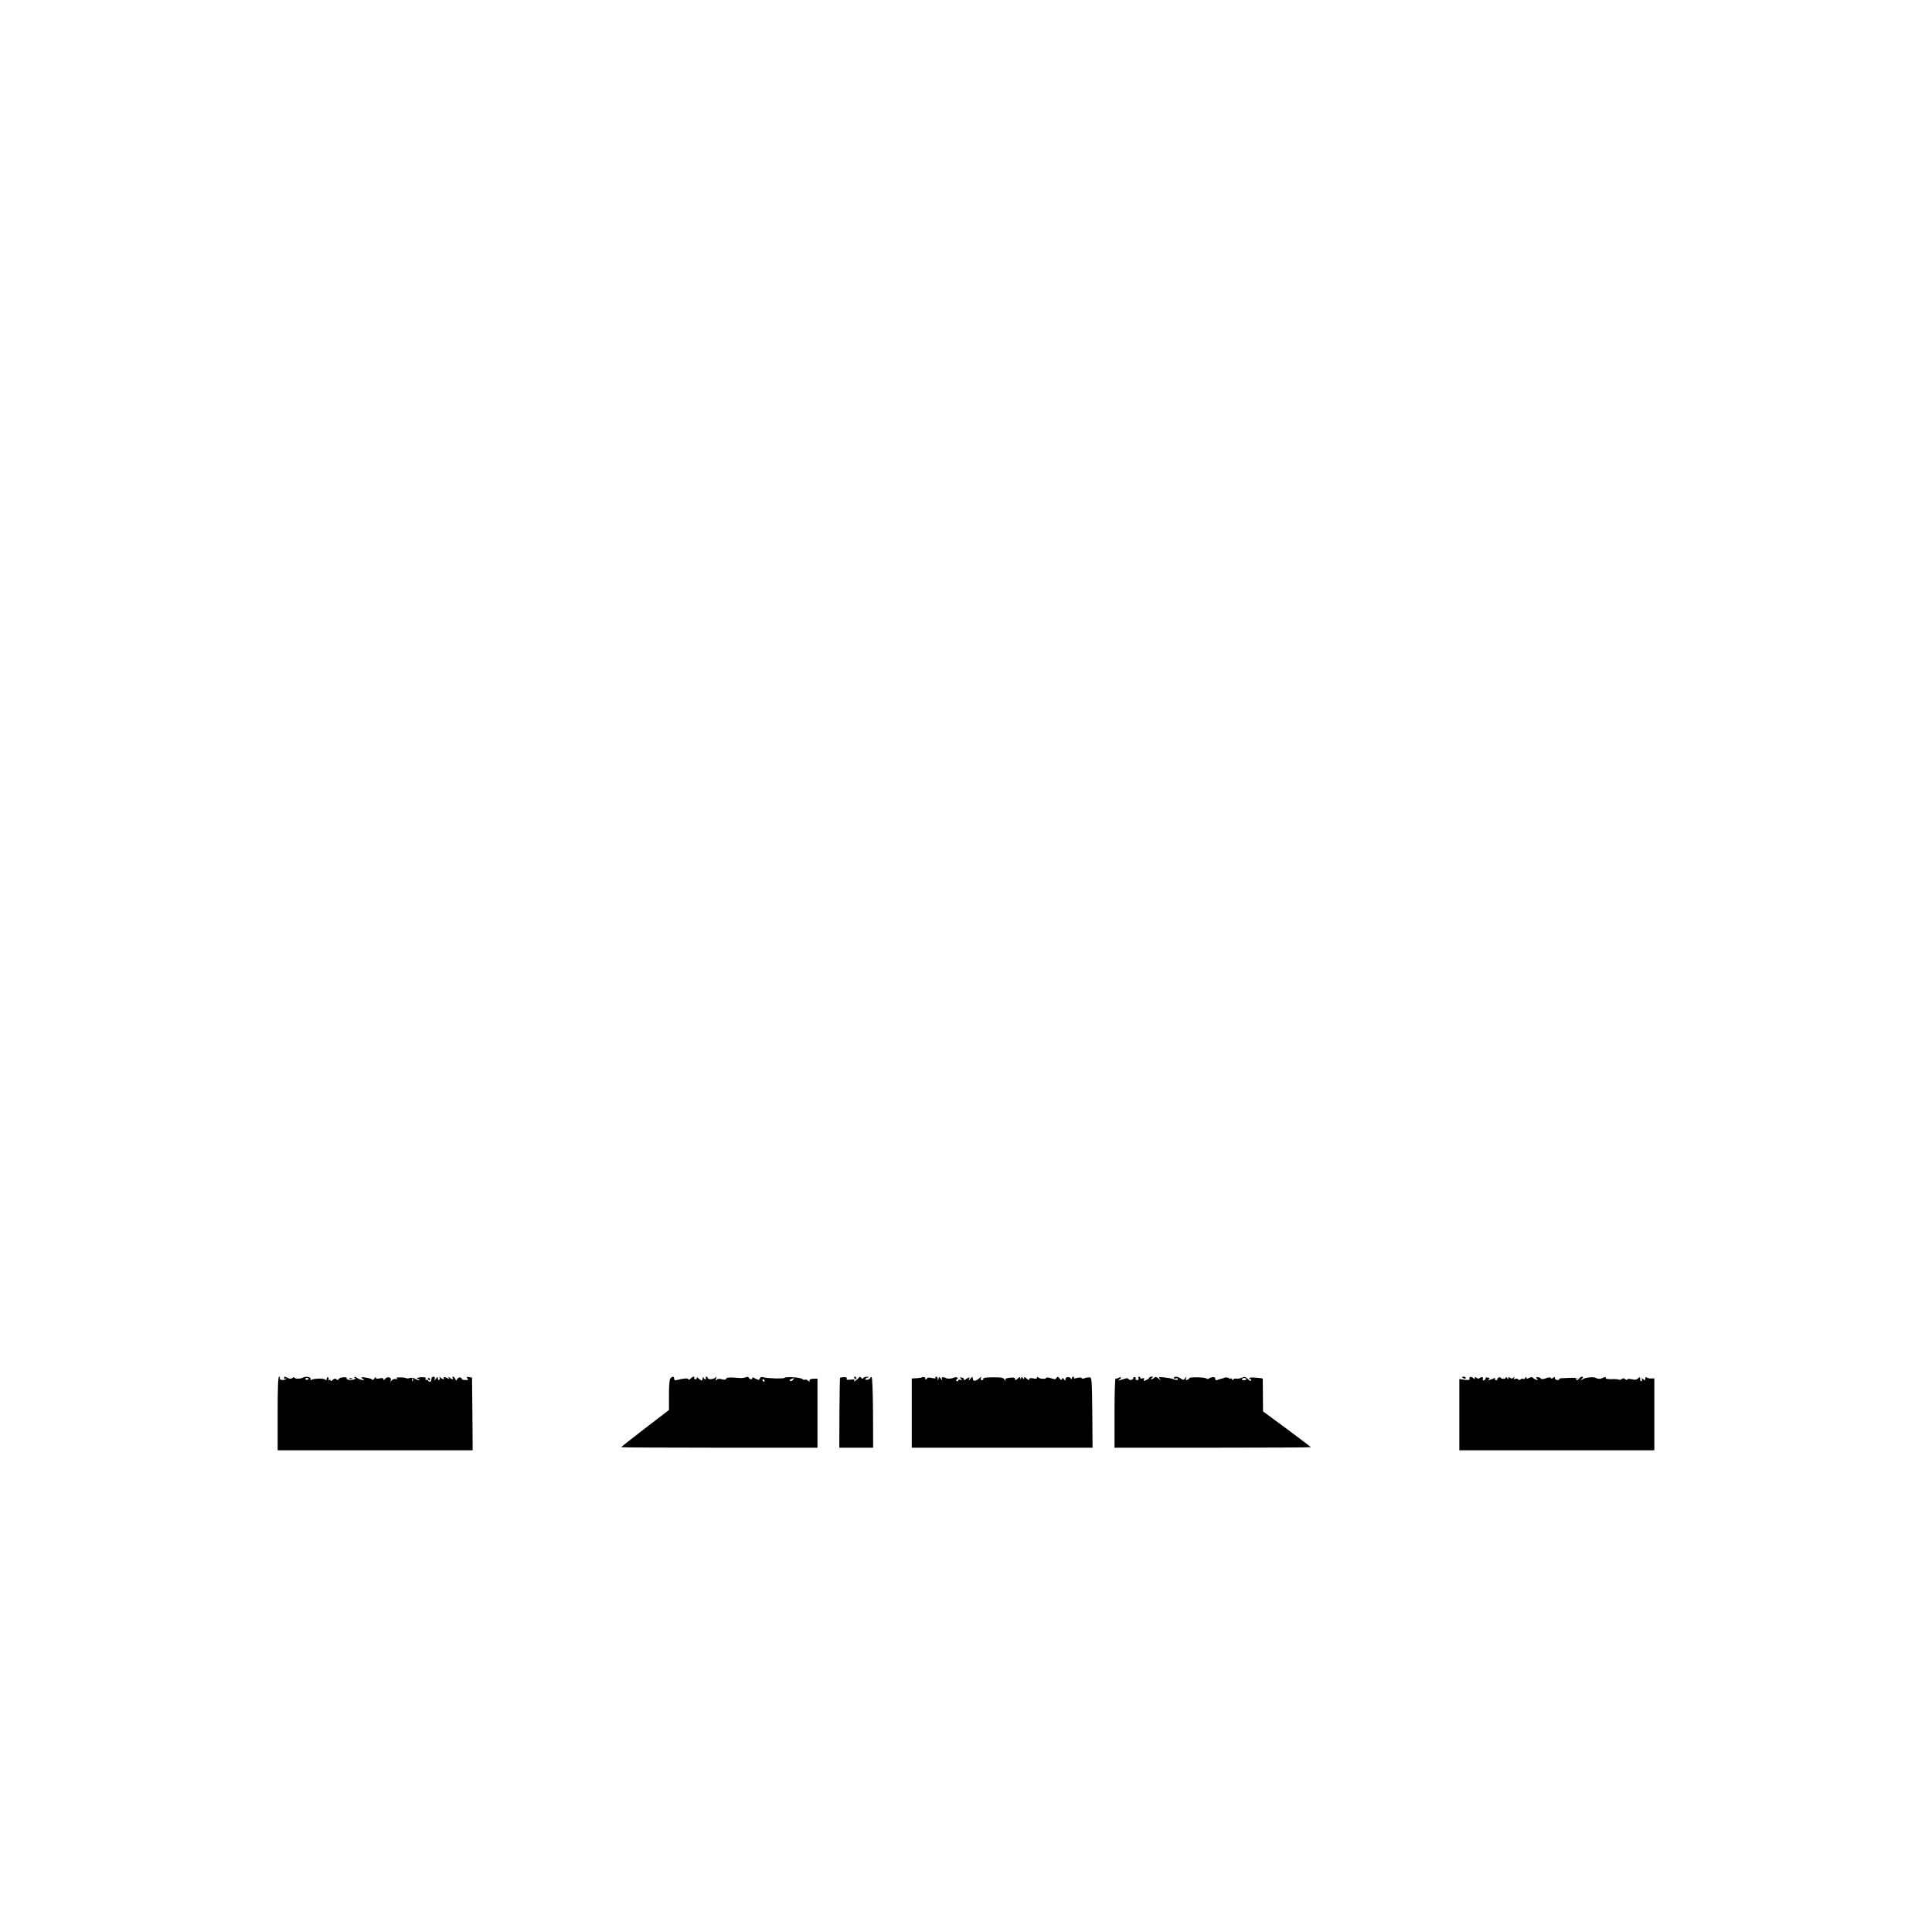
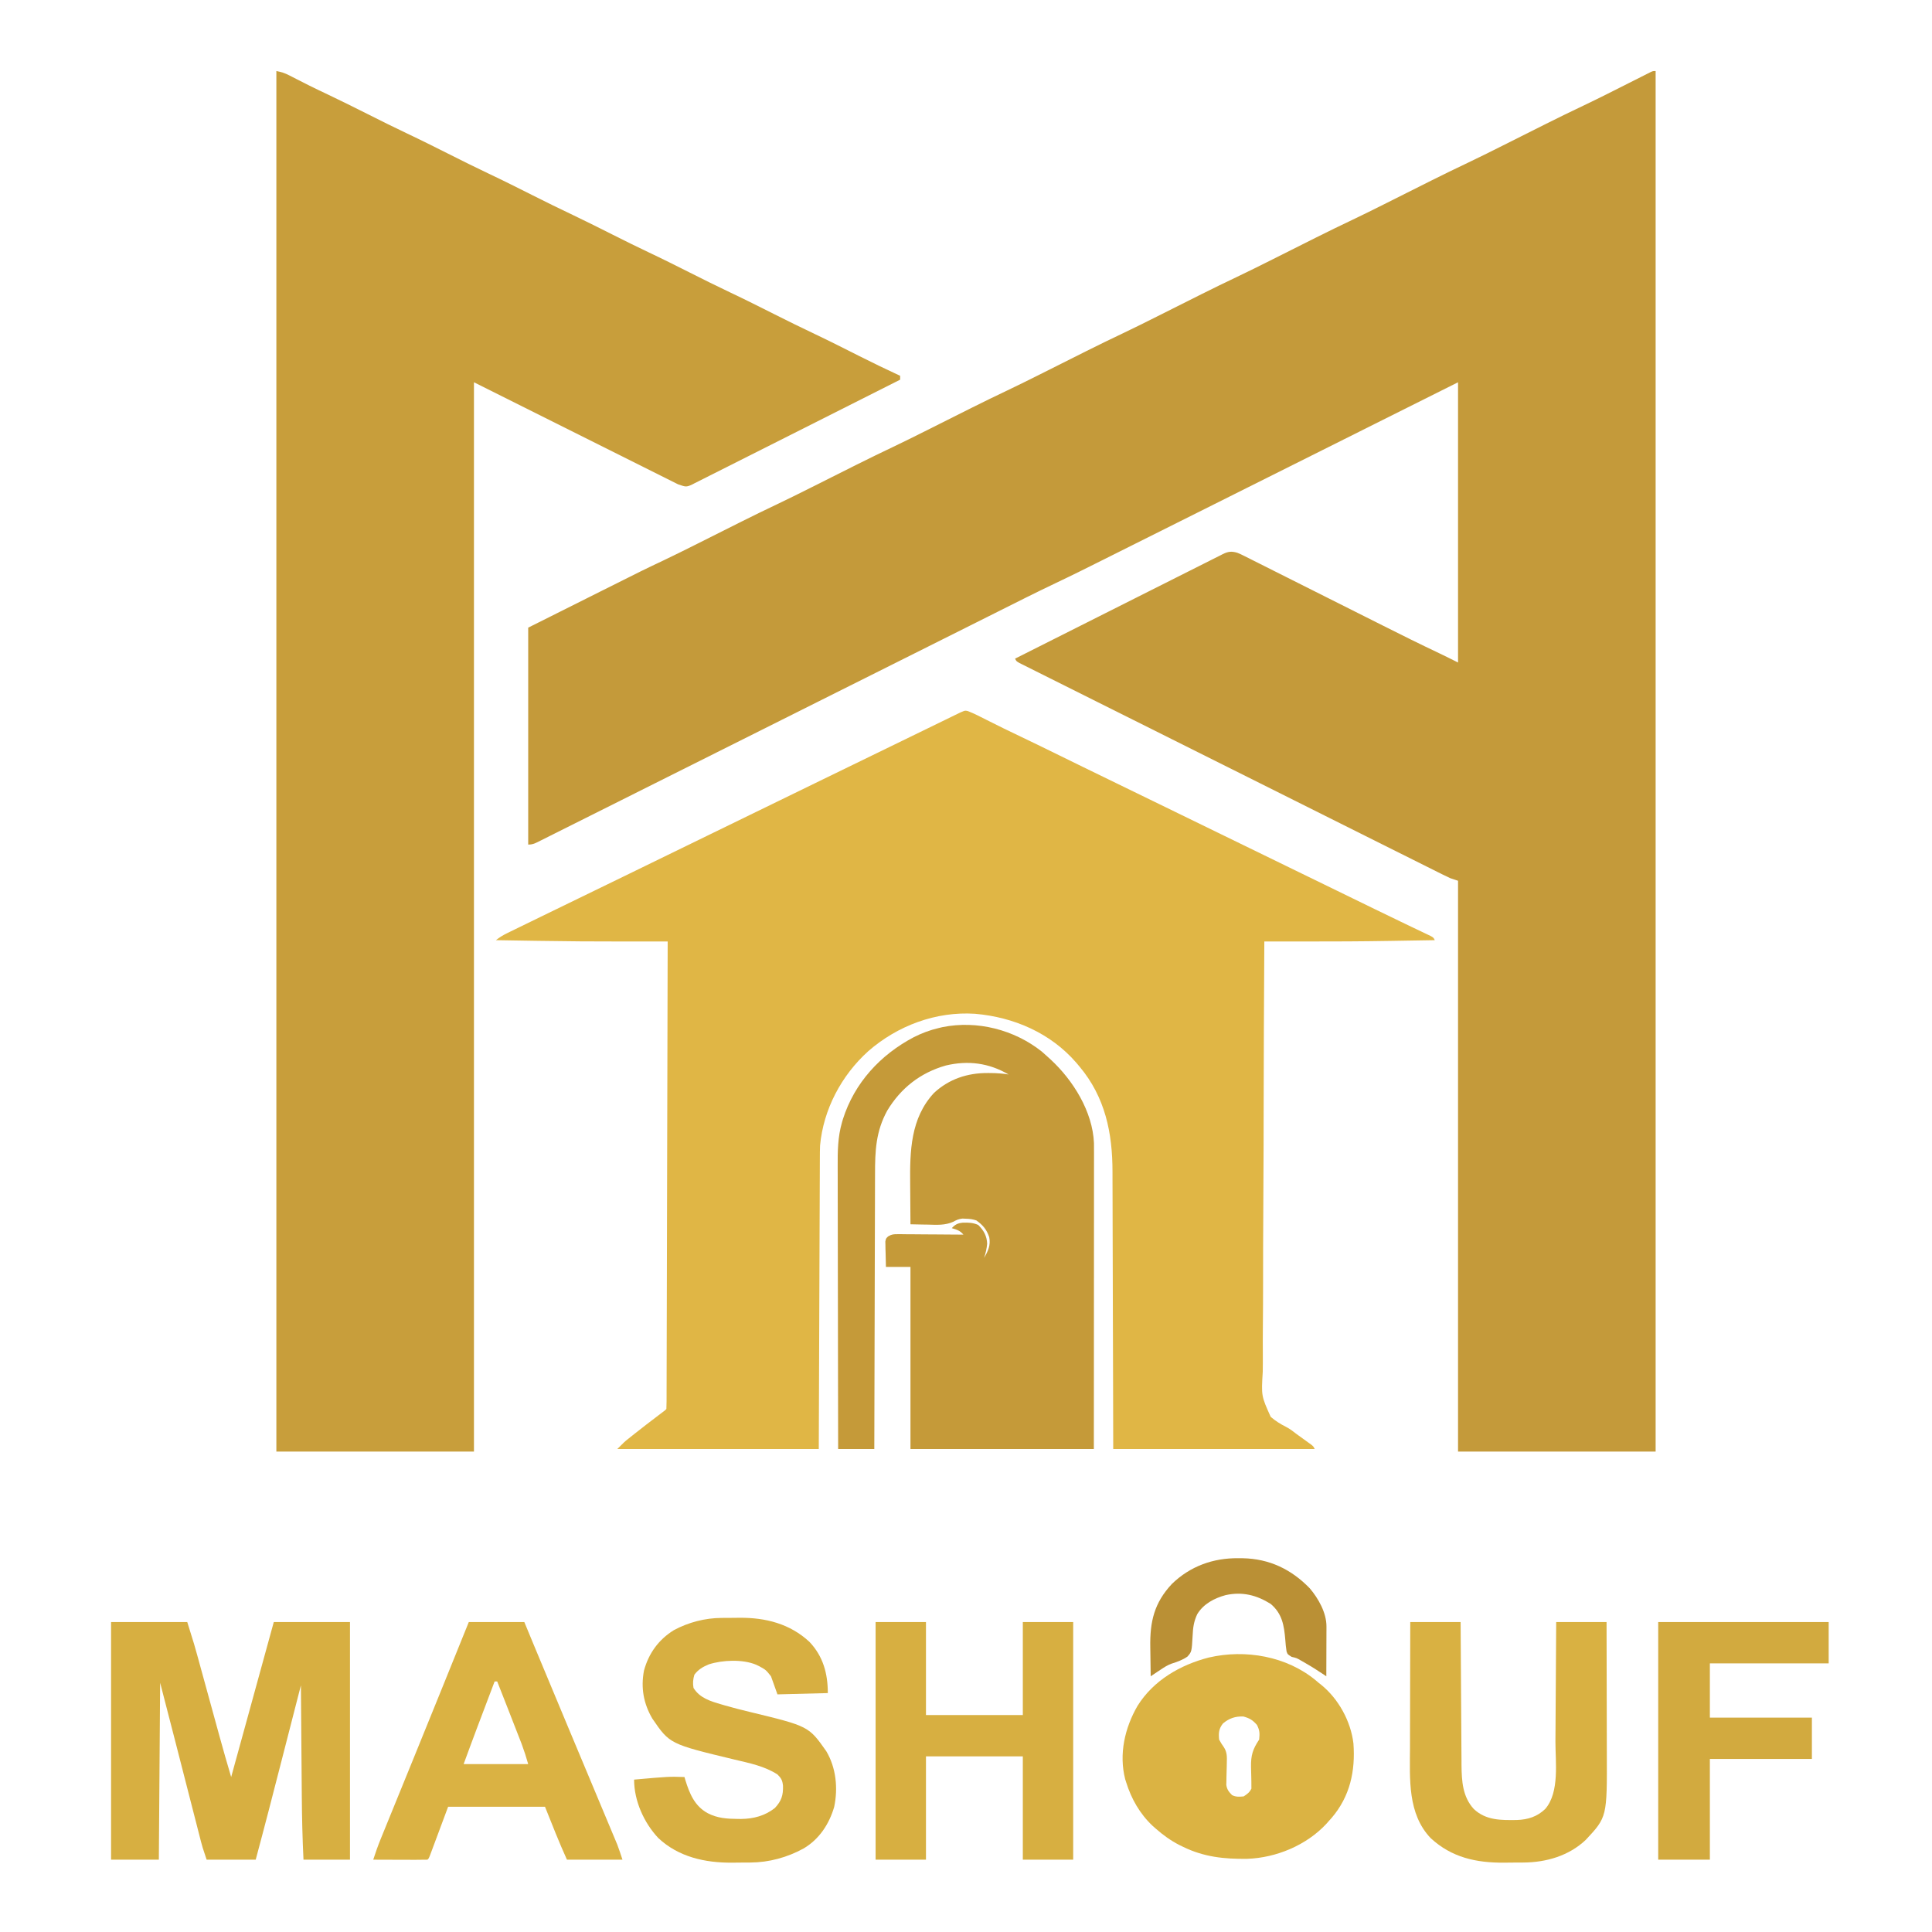
- <svg xmlns="http://www.w3.org/2000/svg" version="1.0" width="1496pt" height="1496pt" viewBox="0 0 1496 1496" preserveAspectRatio="xMidYMid meet">
-   <g transform="translate(0,1496) scale(0.1,-0.1)" fill="#000000" stroke="none">
-     <path d="M2150 4015 l0 -285 755 0 755 0 -2 282 -3 281 -24 4 c-19 3 -21 1 -12 -10 9 -12 6 -14 -18 -13 -16 1 -27 4 -25 7 2 4 -3 9 -11 13 -8 3 -19 -2 -24 -12 -9 -16 -10 -16 -16 1 -4 9 -11 17 -17 17 -5 0 -6 -4 -3 -10 9 -14 -8 -12 -24 3 -11 10 -12 9 -6 -2 6 -10 4 -12 -6 -5 -20 12 -40 14 -33 3 8 -13 -10 -11 -25 4 -10 8 -12 8 -7 0 3 -6 2 -14 -4 -18 -5 -3 -10 2 -10 11 0 16 -1 16 -15 -2 -13 -16 -14 -16 -9 -1 4 11 1 17 -10 17 -9 0 -16 -8 -16 -20 0 -21 -15 -27 -25 -10 -4 6 -11 8 -16 5 -5 -3 -6 0 -3 8 4 10 -4 14 -31 13 -19 -1 -35 -4 -35 -8 0 -5 5 -8 12 -8 6 0 8 -3 5 -6 -4 -4 -17 0 -29 8 -14 9 -31 12 -43 8 -11 -4 -24 -5 -29 -2 -15 9 -87 9 -74 0 9 -6 7 -8 -7 -6 -11 2 -26 -3 -33 -12 -11 -13 -11 -13 -6 1 8 24 -27 34 -43 13 -9 -12 -13 -13 -13 -5 0 10 -9 12 -30 8 -20 -5 -30 -3 -30 6 0 6 -5 4 -11 -7 -6 -10 -14 -14 -18 -9 -3 6 -25 13 -49 16 -39 5 -41 4 -25 -8 17 -13 16 -14 -6 -10 -12 2 -29 10 -37 16 -8 7 -17 9 -21 5 -3 -3 0 -6 8 -7 8 0 3 -5 -10 -10 -26 -10 -65 -3 -56 11 2 4 -10 7 -27 5 -18 -1 -34 -8 -36 -14 -3 -9 -8 -9 -17 -1 -9 8 -17 6 -29 -5 -9 -10 -16 -12 -16 -5 0 6 -5 8 -12 4 -6 -4 -8 -3 -4 4 3 6 2 13 -4 17 -5 3 -10 -1 -10 -11 0 -12 -3 -14 -13 -6 -13 11 -87 9 -106 -3 -6 -3 -9 0 -6 7 6 15 -39 23 -58 11 -17 -11 -67 -11 -67 0 0 5 -6 4 -14 -2 -11 -9 -20 -9 -35 -2 -25 14 -31 14 -31 0 0 -5 6 -7 13 -3 6 4 8 3 4 -2 -13 -14 -56 -13 -50 3 3 7 0 13 -6 13 -8 0 -11 -83 -11 -285z m240 271 c0 -11 -19 -15 -25 -6 -3 5 1 10 9 10 9 0 16 -2 16 -4z m807 -18 c-3 -8 -6 -5 -6 6 -1 11 2 17 5 13 3 -3 4 -12 1 -19z" />
-     <path d="M5192 4288 c-8 -8 -12 -51 -12 -129 l0 -117 -185 -142 c-102 -78 -185 -144 -185 -146 0 -2 342 -4 760 -4 l760 0 0 268 0 267 -32 -1 c-21 -1 -32 -6 -30 -15 3 -10 0 -10 -13 1 -8 7 -18 10 -22 7 -3 -4 -13 -1 -21 5 -15 13 -130 20 -137 9 -5 -8 -133 -5 -162 4 -16 5 -25 3 -29 -9 -5 -14 -9 -14 -36 0 -17 9 -27 11 -24 5 4 -6 1 -11 -8 -11 -8 0 -16 5 -18 12 -3 7 -11 9 -24 3 -10 -4 -32 -7 -49 -5 -75 6 -98 5 -102 -6 -3 -8 -14 -10 -33 -4 -18 5 -32 4 -40 -3 -10 -9 -11 -8 -6 8 6 16 5 18 -5 8 -15 -15 -59 -17 -59 -3 0 6 -5 10 -11 10 -5 0 -7 -4 -4 -10 3 -5 2 -10 -4 -10 -5 0 -12 6 -14 13 -3 7 -6 5 -6 -5 -1 -10 -4 -18 -8 -18 -3 0 -15 8 -26 18 -11 9 -17 11 -13 5 4 -8 1 -13 -9 -13 -9 0 -13 5 -10 10 10 16 -12 12 -29 -6 -9 -9 -16 -11 -16 -4 0 10 -42 7 -92 -7 -12 -3 -18 1 -18 11 0 19 -11 21 -28 4z m948 -13 c-7 -8 -17 -12 -23 -8 -6 4 -3 9 9 14 27 11 28 11 14 -6z m-220 -5 c0 -5 -2 -10 -4 -10 -3 0 -8 5 -11 10 -3 6 -1 10 4 10 6 0 11 -4 11 -10z" />
-     <path d="M6505 4291 c-2 -2 -4 -124 -5 -272 l-1 -269 131 0 131 0 -1 270 c-1 156 -5 272 -11 275 -5 4 -9 2 -9 -3 0 -5 -9 -12 -20 -15 -11 -3 -20 -1 -20 3 0 5 8 11 18 13 13 4 12 5 -5 6 -12 0 -25 -4 -29 -10 -4 -8 -9 -7 -15 2 -6 9 -12 10 -16 4 -14 -18 -48 -41 -39 -27 7 11 1 13 -27 9 -26 -3 -34 -1 -31 8 4 9 -3 12 -21 11 -15 0 -28 -3 -30 -5z" />
-     <path d="M6615 4290 c3 -5 8 -10 11 -10 2 0 4 5 4 10 0 6 -5 10 -11 10 -5 0 -7 -4 -4 -10z" />
-     <path d="M7137 4294 c-1 -2 -19 -4 -40 -6 l-37 -2 0 -268 0 -268 700 0 700 0 -2 272 c-3 265 -4 273 -23 273 -11 0 -28 -3 -37 -7 -9 -5 -19 -4 -23 1 -3 6 -17 6 -35 1 -19 -5 -28 -5 -25 1 4 5 1 9 -4 9 -6 0 -11 -6 -11 -12 0 -9 -3 -10 -8 -2 -11 17 -42 13 -42 -5 0 -14 -2 -14 -11 -1 -8 12 -12 12 -16 2 -4 -10 -8 -9 -19 5 -11 14 -15 15 -22 5 -5 -8 -12 -13 -15 -12 -4 1 -20 5 -37 10 -16 5 -30 5 -30 0 0 -11 -53 -7 -62 5 -5 6 -8 5 -8 -2 0 -9 -10 -11 -30 -6 -21 4 -30 2 -30 -7 0 -9 -7 -7 -20 5 -15 14 -20 15 -20 4 0 -12 -2 -12 -9 0 -7 11 -9 11 -14 0 -4 -12 -6 -12 -6 0 -1 11 -6 10 -21 -4 -16 -14 -20 -15 -20 -4 0 11 -10 14 -39 11 -31 -3 -39 -8 -35 -20 3 -10 0 -8 -6 3 -10 18 -21 20 -90 20 -53 0 -79 -4 -76 -11 2 -6 -2 -11 -10 -11 -9 0 -13 6 -9 16 5 13 3 12 -12 -1 -23 -21 -47 -26 -49 -10 -1 6 -2 15 -3 19 0 4 -8 -2 -17 -13 -13 -16 -15 -16 -10 -1 5 16 4 16 -21 0 -15 -10 -24 -13 -20 -7 4 7 -2 14 -14 17 -17 5 -18 3 -8 -9 10 -12 9 -13 -5 -8 -9 3 -16 1 -16 -6 0 -6 -5 -8 -11 -4 -8 5 -8 9 1 14 20 12 -7 22 -28 11 -14 -8 -57 -8 -57 -1 0 1 -8 3 -18 5 -14 3 -17 -1 -13 -13 5 -14 4 -14 -8 1 -14 18 -14 18 -19 0 -4 -16 -5 -16 -6 0 0 9 -6 17 -12 17 -5 0 -8 -4 -5 -9 4 -5 -9 -6 -29 -1 -20 4 -35 4 -35 -1 0 -5 -5 -9 -11 -9 -5 0 -8 4 -5 8 5 8 -20 13 -27 6z" />
-     <path d="M8660 4290 c-8 -5 -18 -6 -22 -4 -4 3 -8 -117 -8 -265 l0 -271 760 0 c418 0 760 2 760 4 0 2 -83 65 -185 141 l-185 136 -1 122 c-1 67 -1 125 -1 128 1 3 -4 6 -11 7 -71 8 -89 8 -94 -1 -3 -6 -2 -7 4 -4 5 3 10 -1 10 -9 0 -11 -6 -9 -24 7 -19 19 -27 21 -47 11 -14 -6 -34 -9 -45 -7 -12 2 -21 -1 -21 -8 0 -7 -4 -6 -10 3 -5 8 -10 11 -10 6 0 -5 -6 -4 -12 1 -11 8 -33 10 -40 3 -2 -1 -10 -3 -18 -5 -8 -2 -23 -6 -32 -10 -13 -5 -18 -2 -18 9 0 16 -24 17 -49 2 -7 -5 -16 -5 -20 0 -7 10 -131 13 -131 3 0 -4 -7 -10 -16 -13 -12 -5 -15 -2 -10 11 6 17 5 17 -7 1 -12 -15 -16 -16 -33 -3 -22 16 -54 20 -54 5 0 -5 7 -7 15 -4 8 4 15 2 15 -4 0 -10 -12 -10 -40 1 -8 3 -37 8 -63 11 -45 5 -48 4 -36 -12 10 -13 8 -12 -9 2 -17 15 -25 17 -34 8 -7 -7 -17 -12 -22 -12 -6 0 -4 5 4 10 13 8 12 10 -2 10 -10 0 -18 -3 -18 -7 0 -5 -11 -13 -24 -19 -21 -10 -23 -9 -18 4 4 11 1 14 -11 9 -9 -3 -17 -2 -17 3 0 6 -4 10 -10 10 -5 0 -7 -6 -4 -13 3 -8 -2 -14 -11 -14 -9 0 -14 6 -11 12 2 6 -2 12 -10 12 -7 0 -11 -4 -9 -8 3 -4 -3 -10 -12 -13 -9 -4 -20 -1 -24 5 -5 9 -15 9 -39 0 -40 -13 -50 -14 -30 -1 8 5 12 11 9 14 -2 3 -11 1 -19 -4z m990 -9 c0 -6 -9 -9 -19 -8 -11 0 -17 5 -15 9 7 11 34 10 34 -1z" />
-     <path d="M11320 4296 c0 -2 7 -6 15 -10 8 -3 15 -1 15 4 0 6 -7 10 -15 10 -8 0 -15 -2 -15 -4z" />
-     <path d="M11379 4293 c-1 -5 -1 -11 0 -15 0 -4 -17 -5 -39 -2 l-40 6 0 -276 0 -276 755 0 755 0 0 279 0 278 -22 -1 c-13 -1 -29 2 -35 7 -9 7 -13 4 -13 -8 0 -15 -2 -16 -17 -4 -10 8 -14 9 -10 2 4 -6 3 -14 -3 -18 -6 -3 -10 3 -10 15 0 19 -2 20 -15 7 -11 -11 -24 -13 -50 -7 -22 5 -35 4 -35 -2 0 -6 -6 -5 -15 2 -11 9 -18 10 -28 1 -8 -6 -17 -8 -20 -4 -4 3 -30 5 -58 4 -29 -1 -48 3 -45 8 7 10 -13 9 -30 -1 -11 -7 -32 -6 -49 3 -19 10 -84 2 -102 -12 -16 -13 -17 -12 -4 4 10 13 11 17 1 17 -7 0 -18 -7 -25 -17 -9 -13 -14 -13 -20 -3 -6 9 -4 11 6 5 8 -5 11 -4 6 0 -4 5 -28 7 -55 6 -26 -1 -57 -2 -69 -3 -13 0 -21 -3 -19 -7 3 -4 -4 -7 -15 -7 -10 0 -19 7 -19 14 0 11 -3 12 -14 3 -9 -8 -15 -8 -18 -1 -2 7 -14 6 -36 -2 -21 -8 -35 -9 -40 -3 -4 6 -15 11 -25 11 -14 2 -15 -1 -6 -12 10 -12 8 -13 -7 -7 -10 3 -22 11 -25 16 -4 5 -15 4 -28 -2 -16 -9 -21 -9 -21 1 0 9 -3 9 -10 -2 -5 -8 -12 -11 -16 -7 -4 4 -13 2 -20 -4 -8 -6 -14 -7 -18 0 -4 6 -14 7 -23 4 -12 -5 -14 -3 -8 8 6 11 5 12 -5 2 -10 -9 -17 -10 -27 -2 -10 9 -13 8 -13 -2 0 -11 -2 -11 -10 1 -6 9 -10 10 -10 3 0 -6 -9 -11 -20 -10 -11 1 -20 5 -20 9 0 4 -7 5 -15 2 -8 -4 -13 -9 -10 -13 2 -4 -2 -8 -10 -8 -8 0 -11 5 -8 10 4 7 -1 8 -13 3 -40 -16 -50 -19 -36 -8 11 7 9 10 -7 15 -11 3 -19 0 -18 -5 1 -6 -4 -13 -12 -16 -10 -3 -12 0 -8 11 6 15 -15 18 -29 4 -4 -4 -13 -2 -21 4 -10 9 -13 8 -13 -2 0 -9 -3 -10 -8 -4 -9 12 -32 18 -33 8z" />
-     <path d="M2708 4283 c7 -3 16 -2 19 1 4 3 -2 6 -13 5 -11 0 -14 -3 -6 -6z" />
-     <path d="M3315 4280 c3 -5 8 -10 11 -10 2 0 4 5 4 10 0 6 -5 10 -11 10 -5 0 -7 -4 -4 -10z" />
-   </g>
+ <svg xmlns="http://www.w3.org/2000/svg" version="1.1" width="1496" height="1496">
+   <path d="M0 0 C0 352.77 0 705.54 0 1069 C-50.49 1069 -100.98 1069 -153 1069 C-153 923.14 -153 777.28 -153 627 C-154.98 626.34 -156.96 625.68 -159 625 C-161.011 624.082 -163.005 623.124 -164.983 622.136 C-166.756 621.254 -166.756 621.254 -168.564 620.354 C-169.866 619.701 -171.168 619.048 -172.471 618.395 C-173.861 617.701 -175.251 617.008 -176.642 616.315 C-180.459 614.412 -184.274 612.503 -188.088 610.594 C-192.203 608.535 -196.321 606.481 -200.438 604.426 C-208.5 600.401 -216.561 596.372 -224.62 592.341 C-231.167 589.067 -237.715 585.794 -244.263 582.522 C-245.195 582.056 -246.126 581.591 -247.086 581.111 C-248.978 580.166 -250.87 579.22 -252.762 578.275 C-270.505 569.409 -288.246 560.537 -305.986 551.664 C-322.233 543.538 -338.483 535.419 -354.734 527.303 C-371.41 518.974 -388.084 510.642 -404.755 502.304 C-414.119 497.621 -423.484 492.94 -432.852 488.263 C-440.822 484.284 -448.791 480.3 -456.757 476.311 C-460.824 474.275 -464.892 472.24 -468.963 470.211 C-472.685 468.355 -476.403 466.495 -480.119 464.63 C-481.469 463.953 -482.82 463.279 -484.172 462.607 C-486 461.698 -487.823 460.781 -489.646 459.864 C-490.663 459.356 -491.68 458.847 -492.728 458.323 C-495 457 -495 457 -496 455 C-474.47 444.141 -452.93 433.301 -431.38 422.483 C-421.374 417.459 -411.371 412.43 -401.375 407.386 C-392.664 402.991 -383.948 398.606 -375.224 394.236 C-370.604 391.92 -365.987 389.6 -361.377 387.266 C-357.039 385.069 -352.693 382.888 -348.341 380.718 C-346.745 379.919 -345.151 379.114 -343.56 378.303 C-341.388 377.197 -339.207 376.112 -337.024 375.031 C-336.395 374.705 -335.767 374.379 -335.119 374.043 C-330.976 372.027 -328.415 371.708 -324 373 C-321.171 374.17 -321.171 374.17 -318.194 375.666 C-317.058 376.232 -315.922 376.798 -314.751 377.381 C-313.506 378.012 -312.261 378.642 -311.016 379.273 C-309.693 379.936 -308.37 380.598 -307.046 381.259 C-303.455 383.057 -299.869 384.864 -296.283 386.672 C-292.506 388.575 -288.725 390.468 -284.944 392.362 C-277.762 395.962 -270.583 399.57 -263.406 403.181 C-250.624 409.612 -237.836 416.027 -225.047 422.442 C-220.575 424.686 -216.105 426.932 -211.636 429.181 C-197.114 436.487 -182.572 443.723 -167.875 450.673 C-162.887 453.054 -157.944 455.528 -153 458 C-153 386.39 -153 314.78 -153 241 C-174.389 251.701 -195.779 262.401 -217.816 273.426 C-231.383 280.212 -244.95 286.998 -258.518 293.783 C-265.649 297.35 -272.779 300.916 -279.91 304.483 C-280.804 304.93 -281.698 305.377 -282.618 305.837 C-297.002 313.031 -311.385 320.226 -325.767 327.422 C-340.553 334.82 -355.339 342.216 -370.126 349.61 C-379.234 354.165 -388.34 358.72 -397.447 363.277 C-403.71 366.412 -409.975 369.545 -416.24 372.677 C-419.843 374.478 -423.445 376.279 -427.046 378.082 C-439.309 384.223 -451.569 390.358 -463.964 396.23 C-480.079 403.875 -495.99 411.94 -511.935 419.932 C-516.747 422.343 -521.56 424.751 -526.372 427.16 C-534.684 431.321 -542.996 435.483 -551.307 439.647 C-564.44 446.225 -577.574 452.798 -590.709 459.371 C-595.212 461.625 -599.716 463.879 -604.219 466.133 C-605.344 466.696 -606.469 467.259 -607.628 467.839 C-620.388 474.224 -633.147 480.611 -645.905 486.997 C-647.07 487.58 -648.234 488.163 -649.434 488.764 C-668.372 498.244 -687.309 507.727 -706.245 517.211 C-725.713 526.961 -745.182 536.706 -764.654 546.448 C-776.655 552.452 -788.654 558.46 -800.651 564.473 C-808.852 568.583 -817.055 572.688 -825.259 576.79 C-829.996 579.159 -834.732 581.529 -839.466 583.905 C-843.793 586.077 -848.122 588.243 -852.454 590.404 C-854.025 591.19 -855.596 591.978 -857.166 592.767 C-859.288 593.835 -861.415 594.896 -863.542 595.954 C-864.16 596.267 -864.777 596.58 -865.414 596.902 C-868.168 598.264 -869.878 599 -873 599 C-873 543.56 -873 488.12 -873 431 C-865.08 427.04 -865.08 427.04 -857 423 C-854.252 421.624 -851.503 420.247 -848.756 418.87 C-841.815 415.392 -834.874 411.915 -827.932 408.44 C-823.779 406.361 -819.625 404.28 -815.472 402.198 C-783.684 386.262 -783.684 386.262 -768.57 379.107 C-760.367 375.21 -752.244 371.162 -744.125 367.094 C-743.082 366.571 -743.082 366.571 -742.018 366.038 C-737.01 363.528 -732.005 361.014 -727 358.5 C-721.293 355.633 -715.585 352.767 -709.875 349.906 C-709.179 349.558 -708.483 349.209 -707.766 348.85 C-698.489 344.205 -689.172 339.661 -679.796 335.219 C-671.519 331.282 -663.319 327.2 -655.125 323.094 C-654.43 322.746 -653.735 322.397 -653.019 322.038 C-648.011 319.529 -643.005 317.015 -638 314.5 C-632.293 311.633 -626.585 308.767 -620.875 305.906 C-620.179 305.558 -619.483 305.209 -618.766 304.85 C-609.489 300.205 -600.172 295.661 -590.796 291.219 C-582.519 287.282 -574.319 283.2 -566.125 279.094 C-565.43 278.746 -564.735 278.397 -564.019 278.038 C-559.011 275.529 -554.005 273.015 -549 270.5 C-543.293 267.633 -537.585 264.767 -531.875 261.906 C-531.179 261.558 -530.483 261.209 -529.766 260.85 C-520.489 256.205 -511.172 251.661 -501.796 247.219 C-493.519 243.282 -485.319 239.2 -477.125 235.094 C-476.43 234.746 -475.735 234.397 -475.019 234.038 C-470.011 231.529 -465.005 229.015 -460 226.5 C-454.293 223.633 -448.585 220.767 -442.875 217.906 C-442.179 217.558 -441.483 217.209 -440.766 216.85 C-431.489 212.205 -422.172 207.661 -412.796 203.219 C-404.519 199.282 -396.319 195.2 -388.125 191.094 C-387.43 190.746 -386.735 190.397 -386.019 190.038 C-381.011 187.529 -376.005 185.015 -371 182.5 C-365.293 179.633 -359.585 176.767 -353.875 173.906 C-353.179 173.558 -352.483 173.209 -351.766 172.85 C-342.489 168.205 -333.172 163.661 -323.796 159.219 C-315.519 155.282 -307.319 151.2 -299.125 147.094 C-298.43 146.746 -297.735 146.397 -297.019 146.038 C-292.011 143.529 -287.005 141.015 -282 138.5 C-276.293 135.633 -270.585 132.767 -264.875 129.906 C-264.179 129.558 -263.483 129.209 -262.766 128.85 C-253.489 124.205 -244.172 119.661 -234.796 115.219 C-226.519 111.282 -218.319 107.2 -210.125 103.094 C-209.43 102.746 -208.735 102.397 -208.019 102.038 C-203.011 99.529 -198.005 97.015 -193 94.5 C-187.293 91.633 -181.585 88.767 -175.875 85.906 C-174.831 85.383 -174.831 85.383 -173.766 84.85 C-164.489 80.205 -155.172 75.661 -145.796 71.219 C-137.519 67.282 -129.319 63.2 -121.125 59.094 C-120.43 58.746 -119.735 58.397 -119.019 58.038 C-114.011 55.529 -109.005 53.015 -104 50.5 C-98.293 47.633 -92.585 44.767 -86.875 41.906 C-85.836 41.385 -85.836 41.385 -84.775 40.854 C-75.301 36.11 -65.785 31.467 -56.21 26.928 C-44.219 21.231 -32.389 15.209 -20.541 9.222 C-17.512 7.693 -14.481 6.168 -11.449 4.645 C-10.525 4.176 -9.602 3.707 -8.65 3.225 C-7.804 2.8 -6.957 2.375 -6.085 1.937 C-4.97 1.374 -4.97 1.374 -3.832 0.799 C-2 0 -2 0 0 0 Z " fill="#C49A3A" transform="translate(1282,55)" />
+   <path d="M0 0 C4.057 0.811 6.385 1.517 9.93 3.336 C10.877 3.817 11.824 4.298 12.799 4.793 C13.814 5.315 14.829 5.837 15.875 6.375 C18.067 7.487 20.26 8.598 22.453 9.707 C23.558 10.266 24.664 10.825 25.803 11.401 C30.379 13.689 34.998 15.879 39.625 18.062 C50.162 23.052 60.581 28.269 71 33.5 C81.086 38.563 91.167 43.622 101.375 48.438 C112.003 53.452 122.497 58.729 133 64 C148.687 71.879 148.687 71.879 164.5 79.5 C175.988 84.918 187.321 90.644 198.672 96.341 C209.129 101.588 219.602 106.778 230.184 111.77 C240.38 116.607 250.446 121.708 260.531 126.771 C269.774 131.409 279.021 136.025 288.375 140.438 C299.003 145.452 309.497 150.729 320 156 C335.687 163.879 335.687 163.879 351.5 171.5 C362.989 176.918 374.322 182.645 385.674 188.342 C396.079 193.563 406.5 198.728 417.03 203.693 C428.6 209.181 440.018 214.985 451.455 220.746 C461.895 225.997 472.399 231.082 483 236 C483 236.99 483 237.98 483 239 C461.472 249.881 439.933 260.739 418.38 271.569 C408.373 276.598 398.37 281.635 388.375 286.689 C379.666 291.094 370.949 295.485 362.224 299.858 C357.603 302.175 352.986 304.499 348.377 306.84 C344.04 309.042 339.695 311.226 335.341 313.395 C333.744 314.195 332.15 315.002 330.56 315.816 C328.39 316.926 326.209 318.011 324.024 319.09 C323.395 319.418 322.767 319.747 322.119 320.086 C317.223 322.451 316.725 321.908 311 320 C258.86 293.93 206.72 267.86 153 241 C153 514.24 153 787.48 153 1069 C102.51 1069 52.02 1069 0 1069 C0 716.23 0 363.46 0 0 Z " fill="#C89E3B" transform="translate(214,55)" />
+   <path d="M0 0 C4.995 1.969 9.717 4.399 14.496 6.84 C23.415 11.383 32.411 15.738 41.446 20.044 C51.122 24.66 60.753 29.366 70.376 34.088 C75.496 36.601 80.617 39.109 85.738 41.617 C86.756 42.115 87.773 42.614 88.821 43.127 C97.683 47.467 106.555 51.784 115.434 56.09 C127.9 62.137 140.357 68.201 152.809 74.277 C156.28 75.971 159.751 77.665 163.223 79.359 C164.512 79.989 164.512 79.989 165.827 80.63 C174.944 85.079 184.064 89.522 193.184 93.965 C193.984 94.355 194.785 94.745 195.609 95.146 C199.645 97.112 203.68 99.078 207.716 101.043 C215.017 104.6 222.318 108.157 229.619 111.714 C233.682 113.693 237.745 115.673 241.809 117.652 C243.434 118.444 245.059 119.236 246.684 120.027 C247.488 120.419 248.292 120.811 249.121 121.215 C251.559 122.402 253.996 123.59 256.434 124.777 C257.238 125.169 258.042 125.561 258.871 125.965 C260.496 126.757 262.122 127.549 263.747 128.34 C267.803 130.317 271.86 132.293 275.916 134.269 C283.303 137.867 290.69 141.466 298.076 145.067 C300.584 146.29 303.091 147.512 305.599 148.735 C308.871 150.329 312.142 151.925 315.413 153.521 C323.217 157.328 331.029 161.114 338.863 164.859 C340.327 165.561 341.79 166.262 343.254 166.964 C345.977 168.269 348.704 169.567 351.434 170.86 C352.639 171.438 353.845 172.016 355.051 172.594 C356.619 173.339 356.619 173.339 358.218 174.1 C360.559 175.402 360.559 175.402 361.559 177.402 C353.65 177.539 345.742 177.669 337.833 177.793 C334.153 177.851 330.472 177.911 326.791 177.975 C305.159 178.351 283.53 178.432 261.895 178.417 C258.235 178.415 254.576 178.414 250.916 178.413 C243.797 178.411 236.678 178.407 229.559 178.402 C229.274 224.408 229.084 270.413 229.022 316.42 C229.014 321.854 229.006 327.289 228.997 332.724 C228.995 333.806 228.994 334.887 228.992 336.002 C228.962 353.508 228.869 371.012 228.752 388.518 C228.633 406.487 228.583 424.456 228.596 442.426 C228.602 453.51 228.555 464.592 228.439 475.675 C228.365 483.282 228.357 490.886 228.402 498.493 C228.425 502.879 228.42 507.26 228.336 511.646 C227.209 530.312 227.209 530.312 234.502 546.505 C238.181 549.697 242.085 552.12 246.43 554.299 C249.376 555.826 251.83 557.717 254.438 559.762 C256.819 561.492 259.207 563.214 261.596 564.934 C262.368 565.496 263.141 566.058 263.938 566.637 C264.952 567.367 264.952 567.367 265.987 568.112 C267.559 569.402 267.559 569.402 268.559 571.402 C217.079 571.402 165.599 571.402 112.559 571.402 C112.521 554.647 112.484 537.892 112.445 520.629 C112.415 510.001 112.384 499.374 112.35 488.746 C112.332 483.16 112.314 477.574 112.296 471.988 C112.293 470.938 112.293 470.938 112.289 469.867 C112.254 458.6 112.229 447.334 112.208 436.067 C112.186 424.484 112.153 412.901 112.11 401.319 C112.086 394.821 112.067 388.324 112.061 381.827 C112.055 375.698 112.035 369.571 112.004 363.443 C111.996 361.206 111.992 358.968 111.994 356.731 C112.01 326.672 106.31 298.975 86.559 275.402 C85.714 274.394 84.87 273.386 84 272.348 C64.088 249.312 35.613 236.995 5.559 234.402 C-24.661 232.416 -54.444 243.578 -77.105 263.342 C-97.868 282.055 -111.869 308.405 -114.441 336.402 C-114.582 339.697 -114.596 342.988 -114.6 346.286 C-114.605 347.252 -114.61 348.219 -114.615 349.215 C-114.63 352.437 -114.638 355.66 -114.647 358.883 C-114.656 361.199 -114.666 363.516 -114.677 365.832 C-114.704 372.11 -114.725 378.389 -114.745 384.667 C-114.767 391.232 -114.794 397.797 -114.821 404.362 C-114.865 415.377 -114.906 426.393 -114.944 437.409 C-114.983 448.752 -115.025 460.096 -115.069 471.439 C-115.072 472.146 -115.075 472.853 -115.077 473.581 C-115.101 479.731 -115.125 485.882 -115.15 492.032 C-115.253 518.489 -115.346 544.945 -115.441 571.402 C-166.921 571.402 -218.401 571.402 -271.441 571.402 C-265.811 565.772 -265.811 565.772 -263.27 563.746 C-262.695 563.287 -262.121 562.828 -261.53 562.355 C-260.923 561.875 -260.316 561.396 -259.691 560.902 C-259.053 560.394 -258.414 559.886 -257.755 559.362 C-251.832 554.669 -245.832 550.075 -239.813 545.504 C-238.782 544.721 -238.782 544.721 -237.73 543.922 C-237.119 543.459 -236.507 542.996 -235.877 542.519 C-234.47 541.472 -234.47 541.472 -233.441 540.402 C-233.339 538.479 -233.307 536.552 -233.303 534.626 C-233.297 533.363 -233.292 532.1 -233.286 530.799 C-233.285 529.379 -233.284 527.959 -233.283 526.539 C-233.279 525.045 -233.274 523.551 -233.268 522.057 C-233.255 517.932 -233.247 513.807 -233.241 509.682 C-233.233 505.241 -233.219 500.8 -233.206 496.359 C-233.184 488.658 -233.166 480.957 -233.15 473.256 C-233.128 462.121 -233.1 450.987 -233.07 439.852 C-233.022 421.79 -232.979 403.727 -232.939 385.664 C-232.899 368.113 -232.858 350.562 -232.814 333.01 C-232.81 331.389 -232.81 331.389 -232.805 329.735 C-232.792 324.312 -232.778 318.889 -232.764 313.466 C-232.65 268.445 -232.544 223.423 -232.441 178.402 C-233.554 178.403 -233.554 178.403 -234.689 178.404 C-241.783 178.408 -248.877 178.412 -255.972 178.414 C-259.616 178.415 -263.261 178.416 -266.906 178.419 C-288.679 178.434 -310.446 178.313 -332.217 177.939 C-336.023 177.875 -339.829 177.817 -343.635 177.758 C-350.904 177.645 -358.173 177.526 -365.441 177.402 C-362.691 175.232 -359.976 173.556 -356.829 172.021 C-355.456 171.347 -355.456 171.347 -354.055 170.659 C-353.065 170.179 -352.075 169.698 -351.055 169.203 C-350.018 168.696 -348.982 168.189 -347.914 167.666 C-344.529 166.012 -341.142 164.363 -337.754 162.715 C-335.408 161.57 -333.063 160.424 -330.717 159.279 C-316.976 152.57 -303.224 145.883 -289.459 139.223 C-278.734 134.034 -268.023 128.816 -257.316 123.59 C-256.022 122.958 -256.022 122.958 -254.7 122.313 C-251.208 120.609 -247.716 118.904 -244.224 117.2 C-235.09 112.742 -225.954 108.291 -216.816 103.84 C-216.016 103.45 -215.216 103.06 -214.391 102.659 C-210.356 100.693 -206.32 98.727 -202.284 96.761 C-194.983 93.205 -187.682 89.648 -180.381 86.091 C-176.318 84.111 -172.255 82.132 -168.191 80.152 C-166.566 79.361 -164.941 78.569 -163.316 77.777 C-153.566 73.027 -153.566 73.027 -151.129 71.84 C-149.504 71.048 -147.879 70.256 -146.253 69.465 C-142.194 67.487 -138.135 65.509 -134.075 63.532 C-126.725 59.951 -119.375 56.37 -112.026 52.788 C-95.01 44.495 -77.991 36.209 -60.962 27.943 C-48.26 21.778 -35.568 15.593 -22.879 9.402 C-21.965 8.957 -21.052 8.511 -20.11 8.052 C-17.532 6.794 -14.953 5.536 -12.375 4.277 C-11.6 3.899 -10.824 3.521 -10.026 3.131 C-2.405 -0.589 -2.405 -0.589 0 0 Z " fill="#E0B645" transform="translate(749.4414,550.5977)" />
+   <path d="M0 0 C1.794 1.557 3.564 3.142 5.312 4.75 C5.803 5.199 6.294 5.647 6.8 6.109 C24.254 22.229 39.362 46.401 40.402 70.864 C40.438 73.425 40.441 75.984 40.433 78.545 C40.434 80.017 40.434 80.017 40.435 81.518 C40.437 84.802 40.431 88.086 40.426 91.371 C40.426 93.726 40.426 96.082 40.426 98.437 C40.427 104.831 40.421 111.225 40.414 117.619 C40.408 123.625 40.407 129.63 40.406 135.636 C40.404 147.529 40.397 159.422 40.388 171.314 C40.379 182.866 40.372 194.417 40.367 205.968 C40.367 206.687 40.367 207.407 40.367 208.148 C40.364 214.408 40.362 220.667 40.36 226.927 C40.351 253.868 40.331 280.809 40.312 307.75 C-6.548 307.75 -53.407 307.75 -101.688 307.75 C-101.688 261.22 -101.688 214.69 -101.688 166.75 C-107.957 166.75 -114.228 166.75 -120.688 166.75 C-120.795 163.145 -120.875 159.543 -120.938 155.938 C-120.971 154.913 -121.005 153.889 -121.039 152.834 C-121.052 151.851 -121.065 150.868 -121.078 149.855 C-121.099 148.949 -121.12 148.044 -121.142 147.11 C-120.688 144.75 -120.688 144.75 -118.989 143.124 C-116.225 141.474 -114.618 141.386 -111.416 141.409 C-109.839 141.41 -109.839 141.41 -108.231 141.41 C-106.537 141.433 -106.537 141.433 -104.809 141.457 C-103.063 141.463 -103.063 141.463 -101.282 141.47 C-97.563 141.487 -93.844 141.524 -90.125 141.562 C-87.615 141.578 -85.105 141.591 -82.596 141.604 C-77.075 141.633 -71.554 141.676 -66.033 141.73 C-64.252 141.745 -62.469 141.75 -60.688 141.75 C-63.217 138.658 -65.912 137.841 -69.688 136.75 C-67.077 133.891 -65.13 132.888 -61.199 132.512 C-56.695 132.393 -53.425 132.428 -49.25 134.25 C-45.013 138.384 -42.499 142.805 -42.312 148.812 C-42.69 152.779 -43.434 155.99 -44.688 159.75 C-41.535 154.458 -39.505 149.962 -40.688 143.75 C-42.637 137.846 -45.645 134.291 -50.688 130.75 C-53.62 129.772 -55.745 129.521 -58.812 129.438 C-59.702 129.4 -60.591 129.363 -61.508 129.324 C-64.576 129.735 -65.843 130.324 -68.476 131.761 C-74.883 134.68 -81.339 134.184 -88.25 134 C-89.545 133.982 -90.84 133.964 -92.174 133.945 C-95.346 133.898 -98.516 133.833 -101.688 133.75 C-101.764 125.944 -101.816 118.137 -101.852 110.331 C-101.866 107.682 -101.888 105.034 -101.914 102.385 C-102.157 77.167 -101.692 51.652 -83.438 32 C-71.834 21.247 -57.48 16.521 -41.812 16.625 C-41.109 16.627 -40.405 16.629 -39.68 16.631 C-34.93 16.67 -30.368 16.97 -25.688 17.75 C-40.965 8.789 -57.119 6.728 -74.238 10.777 C-93.94 16.333 -109.186 28.288 -119.688 45.75 C-128.535 61.9 -129.134 76.92 -129.12 94.89 C-129.129 97.217 -129.139 99.544 -129.151 101.871 C-129.178 108.155 -129.188 114.439 -129.194 120.723 C-129.203 127.303 -129.229 133.883 -129.254 140.462 C-129.293 151.495 -129.321 162.528 -129.341 173.561 C-129.362 184.919 -129.389 196.276 -129.425 207.634 C-129.427 208.336 -129.429 209.037 -129.432 209.76 C-129.443 213.28 -129.454 216.799 -129.465 220.319 C-129.558 249.463 -129.629 278.606 -129.688 307.75 C-138.928 307.75 -148.167 307.75 -157.688 307.75 C-157.755 277.541 -157.809 247.332 -157.841 217.123 C-157.844 213.551 -157.848 209.979 -157.852 206.407 C-157.853 205.696 -157.854 204.985 -157.855 204.252 C-157.868 192.761 -157.891 181.27 -157.919 169.779 C-157.947 157.974 -157.964 146.17 -157.97 134.366 C-157.974 127.741 -157.983 121.117 -158.005 114.492 C-158.025 108.249 -158.031 102.006 -158.027 95.763 C-158.028 93.479 -158.034 91.196 -158.045 88.912 C-158.102 77.135 -157.998 66.146 -154.688 54.75 C-154.465 53.983 -154.242 53.216 -154.013 52.426 C-145.084 24.234 -125 2.51 -99.149 -11.11 C-92.859 -14.308 -86.571 -16.64 -79.688 -18.25 C-78.752 -18.473 -77.816 -18.696 -76.852 -18.926 C-50.073 -24.318 -21.337 -16.947 0 0 Z " fill="#C59A39" transform="translate(806.6875,814.25)" />
+   <path d="M0 0 C19.47 0 38.94 0 59 0 C64.743 18.377 64.743 18.377 66.691 25.533 C66.918 26.357 67.145 27.18 67.379 28.029 C68.109 30.684 68.836 33.34 69.562 35.996 C70.081 37.883 70.6 39.77 71.119 41.657 C72.474 46.583 73.826 51.51 75.177 56.438 C77.338 64.316 79.502 72.193 81.668 80.07 C82.414 82.786 83.159 85.503 83.903 88.22 C86.82 98.849 89.849 109.438 93 120 C95.875 109.563 98.75 99.125 101.625 88.688 C101.839 87.912 102.052 87.136 102.273 86.336 C110.197 57.562 118.104 28.782 126 0 C145.47 0 164.94 0 185 0 C185 60.72 185 121.44 185 184 C173.12 184 161.24 184 149 184 C148.189 167.408 147.802 150.864 147.684 134.254 C147.663 131.776 147.642 129.298 147.621 126.819 C147.566 120.38 147.516 113.941 147.468 107.502 C147.417 100.898 147.362 94.294 147.307 87.689 C147.2 74.793 147.098 61.897 147 49 C146.519 50.873 146.519 50.873 146.029 52.784 C142.972 64.695 139.913 76.606 136.853 88.517 C135.281 94.636 133.71 100.756 132.139 106.876 C125.534 132.614 118.911 158.342 112 184 C99.46 184 86.92 184 74 184 C70.625 173.875 70.625 173.875 69.699 170.265 C69.487 169.442 69.274 168.619 69.055 167.771 C68.833 166.901 68.612 166.031 68.384 165.135 C68.141 164.192 67.898 163.249 67.648 162.278 C66.851 159.178 66.058 156.077 65.266 152.977 C64.704 150.79 64.142 148.603 63.58 146.416 C62.1 140.657 60.624 134.896 59.149 129.136 C57.672 123.369 56.191 117.602 54.711 111.836 C53.033 105.3 51.355 98.764 49.68 92.227 C45.814 77.144 41.908 62.072 38 47 C37.67 92.21 37.34 137.42 37 184 C24.79 184 12.58 184 0 184 C0 123.28 0 62.56 0 0 Z " fill="#D7AF41" transform="translate(86,1256)" />
+   <path d="M0 0 C0.976 0.839 0.976 0.839 1.973 1.695 C2.634 2.214 3.295 2.732 3.977 3.266 C17.425 14.162 26.942 31.51 28.973 48.695 C30.56 70.088 26.325 89.727 12.051 106.398 C11.365 107.156 10.679 107.914 9.973 108.695 C9.307 109.453 8.642 110.211 7.957 110.992 C-7.435 127.525 -30.763 137.211 -53.156 138.031 C-70.999 138.28 -86.847 136.635 -103.027 128.695 C-104.425 128.017 -104.425 128.017 -105.852 127.324 C-112.577 123.863 -118.355 119.685 -124.027 114.695 C-124.789 114.029 -125.551 113.362 -126.336 112.676 C-136.334 103.336 -142.979 91.708 -147.027 78.695 C-147.272 77.926 -147.517 77.156 -147.77 76.363 C-152.738 56.932 -148.068 36.596 -138.212 19.596 C-125.916 -0.131 -105.121 -12.166 -82.998 -17.848 C-54.682 -24.41 -22.617 -18.855 0 0 Z M-72.027 33.195 C-75.277 37.257 -75.528 40.603 -75.027 45.695 C-73.904 47.868 -72.64 49.812 -71.219 51.801 C-68.829 55.601 -68.94 59.196 -69.07 63.598 C-69.092 64.735 -69.113 65.873 -69.135 67.045 C-69.188 69.433 -69.253 71.821 -69.33 74.209 C-69.347 75.348 -69.365 76.487 -69.383 77.66 C-69.41 78.698 -69.437 79.735 -69.466 80.804 C-68.914 84.444 -67.552 86.071 -65.027 88.695 C-61.927 90.246 -59.448 89.985 -56.027 89.695 C-53.274 87.9 -51.501 86.643 -50.027 83.695 C-49.99 81.756 -50.015 79.814 -50.07 77.875 C-50.092 76.699 -50.113 75.524 -50.135 74.312 C-50.188 71.841 -50.253 69.369 -50.33 66.898 C-50.463 57.873 -49.023 53.188 -44.027 45.695 C-43.56 40.944 -43.536 38.659 -45.715 34.383 C-48.963 30.608 -51.482 29.111 -56.277 27.82 C-62.532 27.612 -67.218 29.188 -72.027 33.195 Z " fill="#DBB343" transform="translate(1019.027,1301.305)" />
+   <path d="M0 0 C1.103 -0.009 1.103 -0.009 2.228 -0.017 C3.781 -0.027 5.334 -0.033 6.887 -0.037 C9.216 -0.047 11.543 -0.078 13.871 -0.109 C34.056 -0.253 52.867 4.473 68 18.516 C78.651 29.743 82.25 43.079 82.25 58.203 C69.38 58.533 56.51 58.863 43.25 59.203 C41.6 54.583 39.95 49.963 38.25 45.203 C34.309 40.246 34.309 40.246 29.25 37.453 C28.404 37.046 27.559 36.638 26.688 36.219 C16.277 31.881 0.74 32.561 -9.875 35.953 C-14.46 37.846 -18.05 39.936 -21.062 43.953 C-22.125 47.431 -22.402 50.647 -21.75 54.203 C-16.904 62.078 -8.517 64.547 0 67.016 C0.845 67.266 1.69 67.517 2.56 67.776 C8.896 69.618 15.28 71.213 21.693 72.765 C67.41 83.829 67.41 83.829 81.062 103.203 C88.684 116.036 90.222 131.877 87.188 146.328 C83.301 159.672 75.599 171.372 63.512 178.523 C50.826 185.46 36.795 189.32 22.316 189.406 C21.184 189.415 21.184 189.415 20.029 189.424 C18.433 189.433 16.837 189.439 15.24 189.443 C12.851 189.453 10.462 189.484 8.072 189.516 C-12.757 189.66 -33.34 185.151 -49 170.453 C-60.161 158.585 -67.75 141.609 -67.75 125.203 C-40.792 122.815 -40.792 122.815 -28.75 123.203 C-28.421 124.328 -28.421 124.328 -28.086 125.477 C-24.788 136.121 -20.903 145.64 -10.75 151.203 C-3.28 155.084 4.111 155.576 12.375 155.641 C13.293 155.651 14.211 155.661 15.157 155.671 C24.8 155.549 33.578 153.223 41.25 147.203 C46.396 141.65 47.758 137.371 47.539 129.887 C47.097 125.787 46.223 124.109 43.25 121.203 C33.136 114.7 21.595 112.449 10.062 109.703 C-40.163 97.631 -40.163 97.631 -53.625 77.953 C-60.462 66.316 -62.632 54.047 -60.09 40.75 C-56.422 27.351 -48.764 16.804 -36.934 9.453 C-25.506 3.367 -12.928 0.08 0 0 Z " fill="#D7AF41" transform="translate(558.75,1252.797)" />
+   <path d="M0 0 C12.87 0 25.74 0 39 0 C39 23.76 39 47.52 39 72 C63.75 72 88.5 72 114 72 C114 48.24 114 24.48 114 0 C126.87 0 139.74 0 153 0 C153 60.72 153 121.44 153 184 C140.13 184 127.26 184 114 184 C114 157.6 114 131.2 114 104 C89.25 104 64.5 104 39 104 C39 130.4 39 156.8 39 184 C26.13 184 13.26 184 0 184 C0 123.28 0 62.56 0 0 Z " fill="#D7AF41" transform="translate(678,1256)" />
+   <path d="M0 0 C14.19 0 28.38 0 43 0 C45.434 5.878 47.867 11.756 50.375 17.812 C59.156 39.002 68.007 60.161 76.874 81.314 C82.067 93.703 87.255 106.093 92.438 118.485 C94.519 123.462 96.603 128.438 98.688 133.414 C100.993 138.913 103.295 144.414 105.595 149.916 C106.481 152.034 107.368 154.151 108.257 156.268 C109.496 159.222 110.731 162.177 111.965 165.133 C112.33 166 112.694 166.867 113.07 167.76 C113.413 168.583 113.756 169.406 114.109 170.254 C114.403 170.957 114.698 171.66 115.001 172.385 C116.462 176.21 117.705 180.115 119 184 C104.81 184 90.62 184 76 184 C69.878 170.531 64.495 156.737 59 143 C34.25 143 9.5 143 -16 143 C-20.894 156.118 -20.894 156.118 -25.783 169.238 C-26.395 170.876 -27.008 172.514 -27.621 174.152 C-27.94 175.011 -28.259 175.869 -28.587 176.754 C-28.891 177.566 -29.196 178.378 -29.51 179.215 C-29.774 179.923 -30.038 180.631 -30.31 181.361 C-31 183 -31 183 -32 184 C-35.103 184.089 -38.183 184.115 -41.285 184.098 C-42.216 184.096 -43.147 184.095 -44.106 184.093 C-47.091 184.088 -50.077 184.075 -53.062 184.062 C-55.081 184.057 -57.1 184.053 -59.119 184.049 C-64.079 184.038 -69.04 184.021 -74 184 C-72.237 178.563 -70.358 173.221 -68.199 167.926 C-67.796 166.934 -67.796 166.934 -67.385 165.923 C-66.489 163.718 -65.588 161.516 -64.688 159.312 C-64.036 157.712 -63.384 156.111 -62.732 154.51 C-61.29 150.966 -59.846 147.424 -58.4 143.881 C-55.812 137.541 -53.228 131.198 -50.645 124.855 C-49.711 122.564 -48.778 120.273 -47.844 117.981 C-47.376 116.833 -46.909 115.685 -46.427 114.502 C-44.993 110.983 -43.559 107.464 -42.125 103.944 C-28.015 69.324 -14.007 34.662 0 0 Z M20 46 C17.706 52.06 15.413 58.121 13.121 64.182 C12.345 66.235 11.568 68.288 10.791 70.341 C9.661 73.327 8.532 76.314 7.402 79.301 C7.067 80.187 6.731 81.073 6.385 81.986 C2.865 91.304 -0.556 100.653 -4 110 C12.5 110 29 110 46 110 C43.673 102.118 43.673 102.118 40.947 94.446 C40.573 93.482 40.2 92.518 39.815 91.524 C39.421 90.52 39.027 89.515 38.621 88.48 C38.208 87.419 37.796 86.357 37.37 85.264 C36.063 81.903 34.75 78.545 33.438 75.188 C32.552 72.915 31.668 70.642 30.783 68.369 C26.429 57.17 26.429 57.17 22 46 C21.34 46 20.68 46 20 46 Z " fill="#DAB243" transform="translate(363,1256)" />
+   <path d="M0 0 C12.87 0 25.74 0 39 0 C39.03 5.351 39.03 5.351 39.06 10.809 C39.127 22.628 39.205 34.446 39.288 46.265 C39.337 53.426 39.384 60.588 39.422 67.75 C39.455 73.998 39.495 80.245 39.543 86.493 C39.568 89.796 39.589 93.099 39.603 96.402 C39.62 100.104 39.649 103.806 39.681 107.509 C39.683 108.584 39.685 109.659 39.688 110.767 C39.823 123.204 40.51 135.229 49.188 144.75 C58.62 153.654 70.357 153.44 82.539 153.277 C91.111 152.985 98.323 150.721 104.57 144.668 C115.76 131.613 112.343 108.19 112.414 92.285 C112.433 89.616 112.452 86.947 112.473 84.278 C112.519 78.01 112.556 71.742 112.589 65.474 C112.628 58.327 112.677 51.181 112.727 44.034 C112.83 29.356 112.918 14.678 113 0 C125.87 0 138.74 0 152 0 C152.045 16.152 152.082 32.304 152.104 48.456 C152.114 55.957 152.128 63.459 152.151 70.96 C152.171 77.505 152.184 84.051 152.188 90.596 C152.191 94.056 152.197 97.515 152.211 100.974 C152.416 150.98 152.416 150.98 135.875 168.688 C122.775 181.046 105.269 186.102 87.566 186.203 C86.771 186.209 85.975 186.215 85.156 186.22 C83.476 186.23 81.795 186.236 80.115 186.24 C77.601 186.25 75.087 186.281 72.572 186.312 C51.06 186.454 32.056 182.34 15.812 167.312 C-2.154 148.473 -0.307 121.503 -0.203 97.338 C-0.19 93.906 -0.189 90.473 -0.187 87.041 C-0.181 80.567 -0.164 74.094 -0.144 67.62 C-0.122 60.239 -0.111 52.858 -0.101 45.477 C-0.08 30.318 -0.043 15.159 0 0 Z " fill="#D9B142" transform="translate(1092,1256)" />
+   <path d="M0 0 C43.56 0 87.12 0 132 0 C132 10.56 132 21.12 132 32 C101.64 32 71.28 32 40 32 C40 45.86 40 59.72 40 74 C66.07 74 92.14 74 119 74 C119 84.56 119 95.12 119 106 C92.93 106 66.86 106 40 106 C40 131.74 40 157.48 40 184 C26.8 184 13.6 184 0 184 C0 123.28 0 62.56 0 0 Z " fill="#D2AA3F" transform="translate(1284,1256)" />
+   <path d="M0 0 C1.706 0.011 1.706 0.011 3.446 0.023 C24.046 0.425 41.034 8.541 55.34 23.273 C62.052 31.135 68.332 42.267 68.301 52.839 C68.301 53.699 68.301 54.56 68.301 55.447 C68.296 56.367 68.29 57.287 68.285 58.234 C68.283 59.658 68.283 59.658 68.281 61.109 C68.275 64.135 68.263 67.161 68.25 70.188 C68.245 72.241 68.24 74.294 68.236 76.348 C68.225 81.378 68.208 86.408 68.188 91.438 C67.62 91.053 67.053 90.668 66.469 90.272 C61.749 87.094 57.005 84.07 52.062 81.25 C50.926 80.596 49.789 79.943 48.617 79.27 C45.231 77.297 45.231 77.297 41.367 76.398 C38.188 74.438 38.188 74.438 37.404 72.177 C36.921 69.198 36.644 66.262 36.438 63.25 C35.493 52.129 34.097 43.043 25.188 35.438 C14.112 28.475 3.132 25.796 -9.688 28.562 C-18.498 30.943 -27.003 35.376 -31.812 43.438 C-34.423 49.099 -35.057 53.723 -35.328 59.914 C-36.039 72.426 -36.039 72.426 -39.334 76.164 C-43.132 78.855 -47.383 80.281 -51.783 81.7 C-54.847 82.813 -57.422 84.511 -60.125 86.312 C-60.967 86.867 -61.809 87.421 -62.676 87.992 C-63.381 88.469 -64.086 88.946 -64.812 89.438 C-66.297 90.427 -66.297 90.427 -67.812 91.438 C-67.912 85.837 -67.984 80.236 -68.032 74.635 C-68.052 72.735 -68.079 70.835 -68.114 68.935 C-68.467 49.251 -65.182 34.622 -51.285 19.82 C-37.111 6.162 -19.488 -0.183 0 0 Z " fill="#BA9035" transform="translate(958.8125,1206.562)" />
</svg>
